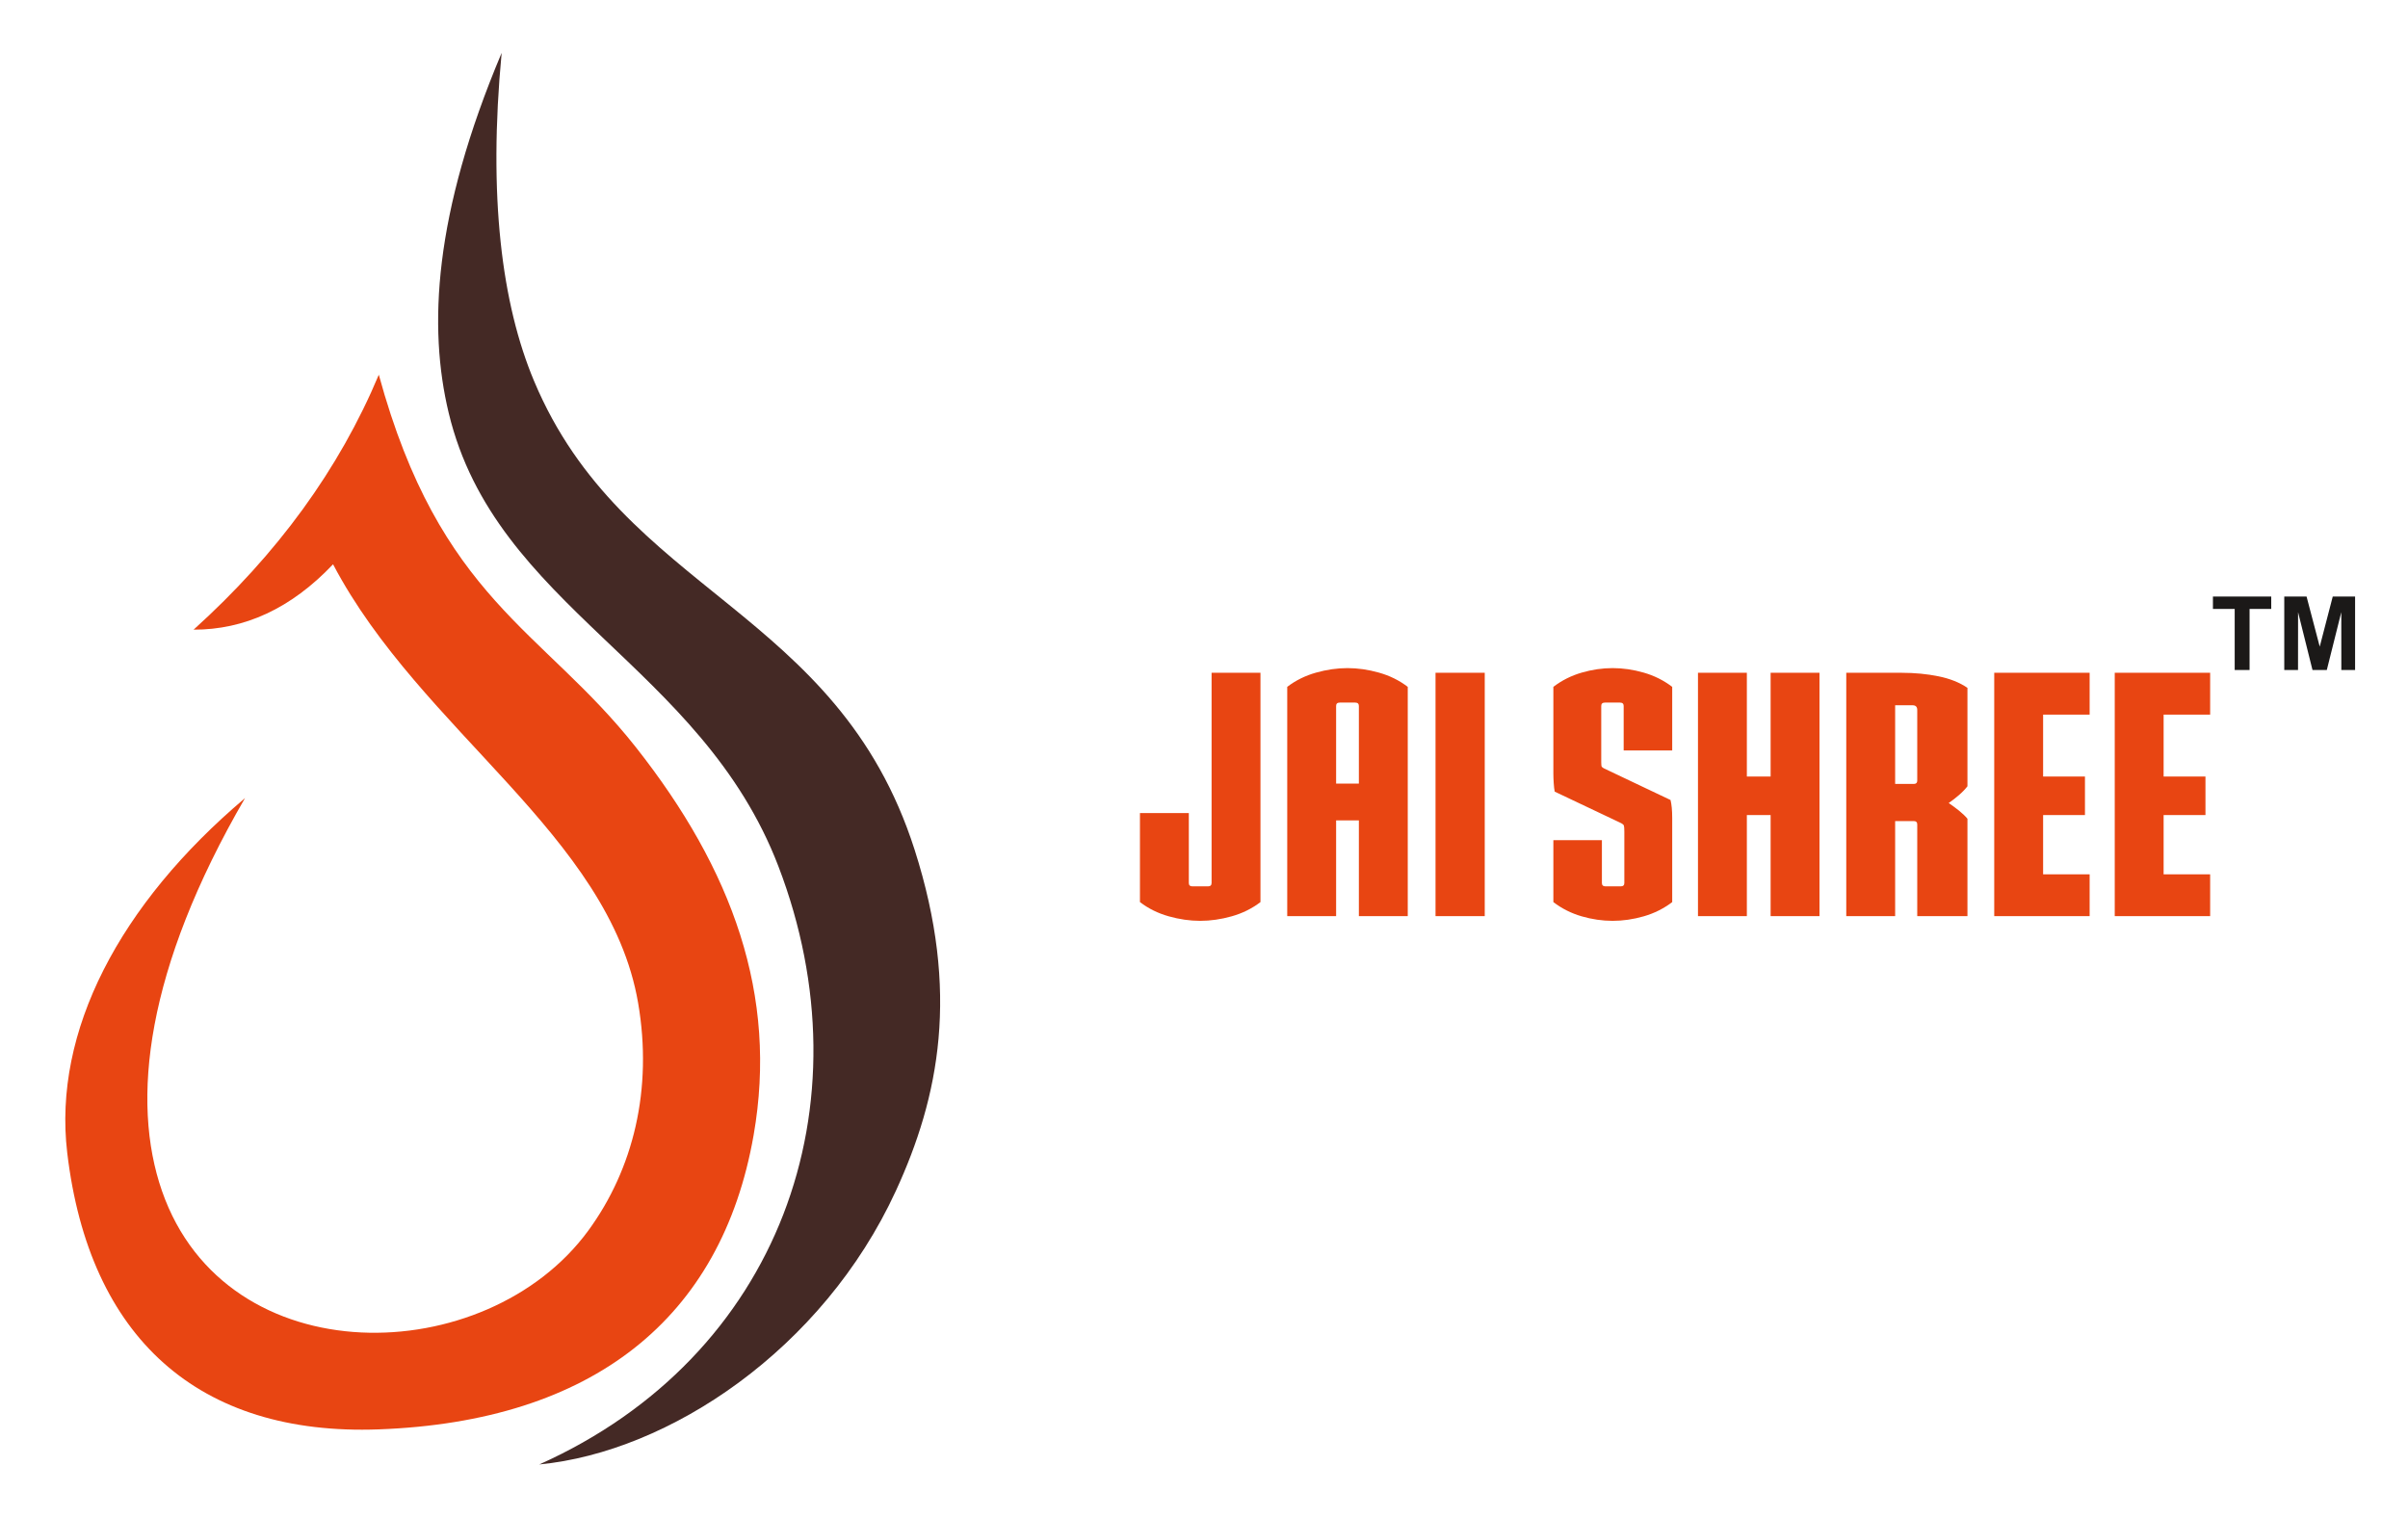
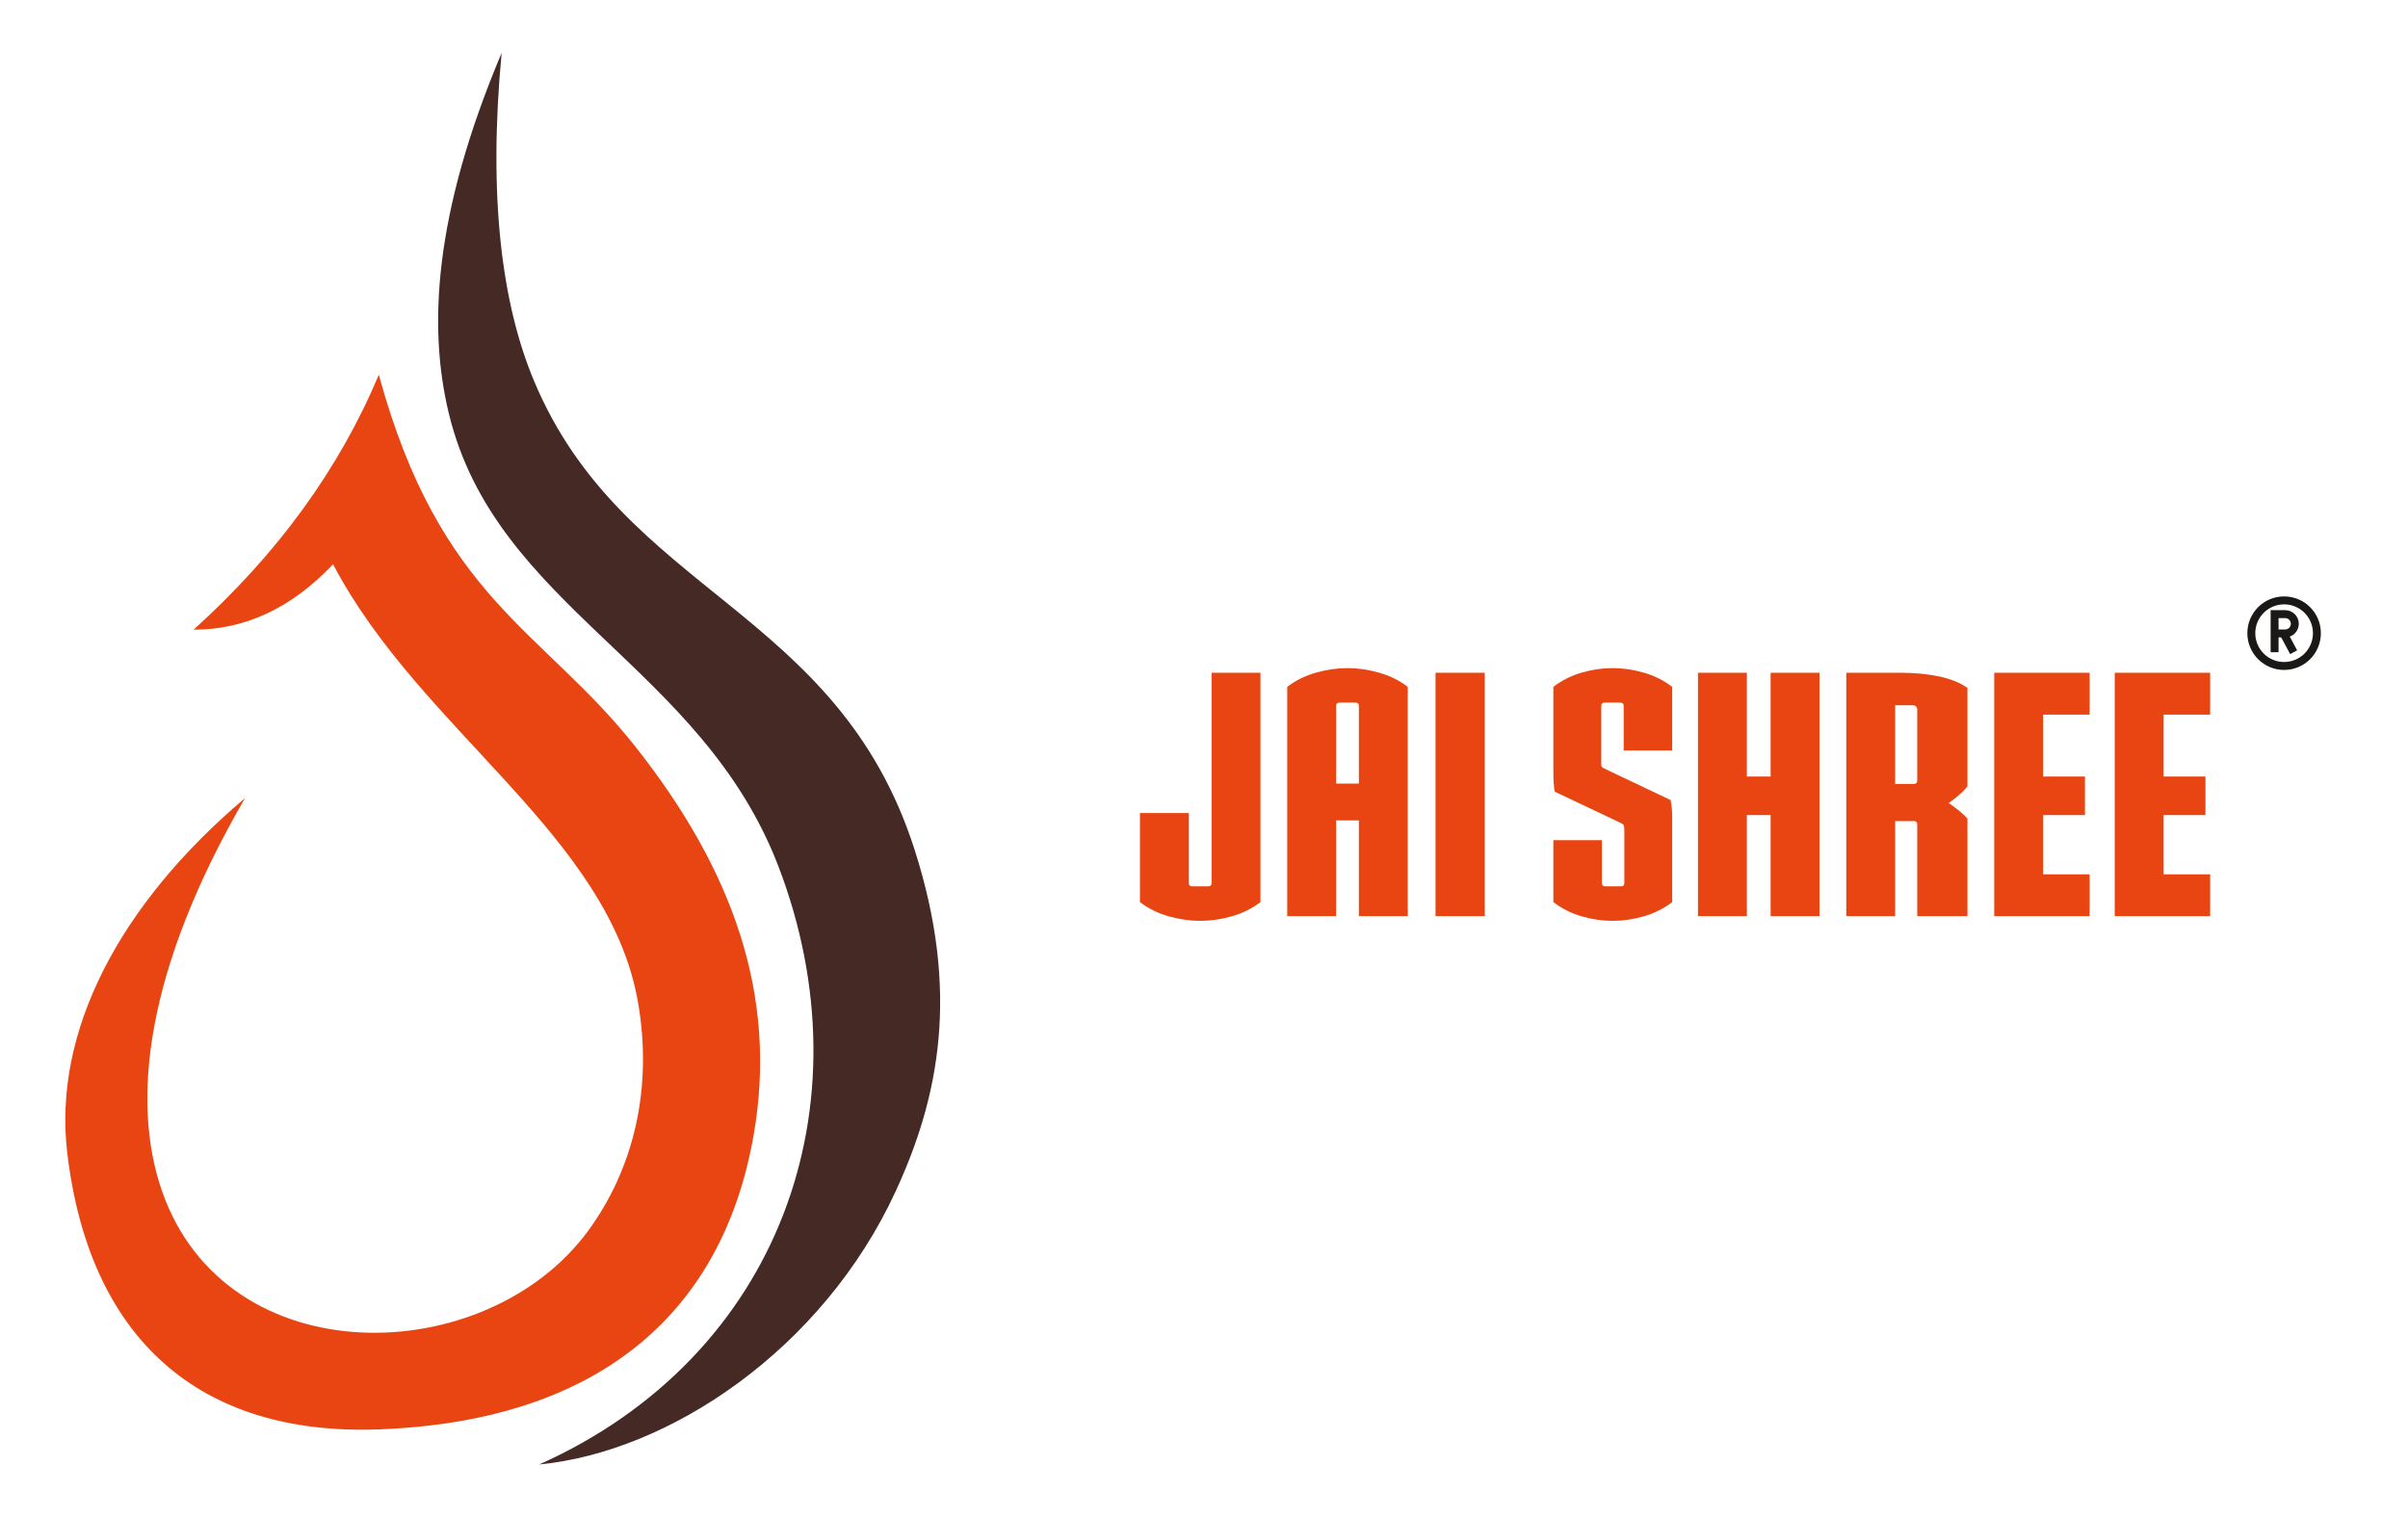
<svg xmlns="http://www.w3.org/2000/svg" viewBox="0 0 455.22 286.85">
  <g transform="translate(-210.58 -220.66)">
    <path fill="#442925" fill-rule="evenodd" d="  M357.747,384.469 C343.158,346.342 304.257,335.552 295.406,298.728 C291.523,282.573 292.526,261.2 305.414,230.658 C302.847,257.817 305.424,278.116 311.549,292.707 C328.452,332.974 368.855,335.596 383.485,381.306 C392.086,408.174 388.126,428.015 379.932,445.803 C366.123,475.782 337.082,495.137 312.531,497.507 C358.046,477.11 374.977,429.499 357.747,384.469 Z" />
    <path fill="#E84512" fill-rule="evenodd" d="  M273.542,327.337 C265.539,335.773 256.718,339.713 247.178,339.695 C263.007,325.411 274.703,309.356 282.193,291.499 C293.785,334.001 313.134,339.541 330.801,361.939 C349.072,385.101 357.67,408.847 353.046,435.264 C346.969,469.976 322.572,489.38 282.193,490.876 C248.097,492.138 227.42,473.567 223.286,438.56 C220.581,415.647 233.164,391.604 256.899,371.538 C238.132,403.861 235.281,428.79 241.201,445.806 C253.391,480.841 302.547,479.601 321.79,453.303 C330.301,441.673 334.016,426.593 331.213,410.259 C325.768,378.542 290.107,358.841 273.542,327.337 Z" />
  </g>
  <g transform="translate(19.10 -402.15)">
    <path fill="#E84512" fill-rule="evenodd" d="  M209.944,529.338 L219.184,529.338 L219.184,572.687 C217.58,573.91 215.766,574.807 213.74,575.376 C211.716,575.946 209.733,576.23 207.792,576.23 C205.851,576.23 203.868,575.946 201.844,575.376 C199.818,574.807 198.004,573.91 196.401,572.687 L196.401,555.854 L205.641,555.854 L205.641,569.081 C205.641,569.501 205.872,569.713 206.337,569.713 L209.247,569.713 C209.712,569.713 209.944,569.501 209.944,569.081 L209.944,529.338 Z Z M247.028,575.345 L237.788,575.345 L237.788,557.245 L233.485,557.245 L233.485,575.345 L224.245,575.345 L224.245,531.996 C225.849,530.772 227.662,529.876 229.688,529.307 C231.712,528.736 233.697,528.451 235.636,528.451 C237.578,528.451 239.56,528.736 241.584,529.307 C243.61,529.876 245.424,530.772 247.028,531.996 L247.028,575.345 Z Z M237.788,550.284 L237.788,535.603 C237.788,535.181 237.556,534.97 237.093,534.97 L234.182,534.97 C233.716,534.97 233.485,535.181 233.485,535.603 L233.485,550.284 L237.788,550.284 Z Z M261.582,575.345 L252.279,575.345 L252.279,529.338 L261.582,529.338 L261.582,575.345 Z Z M283.606,546.235 C283.606,546.698 283.637,546.983 283.7,547.088 C283.763,547.194 283.922,547.31 284.175,547.436 L296.705,553.386 C296.915,554.23 297.021,555.369 297.021,556.803 L297.021,572.687 C295.418,573.91 293.625,574.807 291.642,575.376 C289.66,575.946 287.697,576.23 285.757,576.23 C283.816,576.23 281.865,575.946 279.903,575.376 C277.94,574.807 276.158,573.91 274.556,572.687 L274.556,560.979 L283.731,560.979 L283.731,569.081 C283.731,569.501 283.963,569.713 284.428,569.713 L287.275,569.713 C287.74,569.713 287.972,569.501 287.972,569.081 L287.972,559.334 C287.972,558.743 287.94,558.364 287.877,558.195 C287.813,558.027 287.55,557.836 287.086,557.626 L274.809,551.804 C274.725,551.382 274.66,550.834 274.619,550.159 C274.577,549.483 274.556,548.893 274.556,548.386 L274.556,531.996 C276.158,530.772 277.94,529.876 279.903,529.307 C281.865,528.736 283.816,528.451 285.757,528.451 C287.697,528.451 289.66,528.736 291.642,529.307 C293.625,529.876 295.418,530.772 297.021,531.996 L297.021,544.02 L287.846,544.02 L287.846,535.603 C287.846,535.181 287.612,534.97 287.149,534.97 L284.301,534.97 C283.837,534.97 283.606,535.181 283.606,535.603 L283.606,546.235 Z Z M301.894,529.338 L311.134,529.338 L311.134,548.955 L315.627,548.955 L315.627,529.338 L324.867,529.338 L324.867,575.345 L315.627,575.345 L315.627,556.232 L311.134,556.232 L311.134,575.345 L301.894,575.345 L301.894,529.338 Z Z M339.168,550.347 L342.712,550.347 C343.134,550.347 343.345,550.137 343.345,549.715 L343.345,536.362 C343.345,535.771 343.049,535.477 342.458,535.477 L339.168,535.477 L339.168,550.347 Z Z M343.345,558.005 C343.345,557.583 343.134,557.373 342.712,557.373 L339.168,557.373 L339.168,575.345 L329.928,575.345 L329.928,529.338 L340.434,529.338 C342.88,529.338 345.191,529.56 347.364,530.002 C349.537,530.446 351.361,531.174 352.837,532.185 L352.837,550.791 C352.415,551.339 351.889,551.888 351.255,552.436 C350.623,552.985 349.969,553.49 349.294,553.955 C349.969,554.419 350.623,554.904 351.255,555.41 C351.889,555.916 352.415,556.423 352.837,556.929 L352.837,575.345 L343.345,575.345 L343.345,558.005 Z Z M357.9,529.338 L375.936,529.338 L375.936,537.248 L367.14,537.248 L367.14,548.955 L375.051,548.955 L375.051,556.232 L367.14,556.232 L367.14,567.434 L375.936,567.434 L375.936,575.345 L357.9,575.345 L357.9,529.338 Z Z M380.681,529.338 L398.718,529.338 L398.718,537.248 L389.921,537.248 L389.921,548.955 L397.832,548.955 L397.832,556.232 L389.921,556.232 L389.921,567.434 L398.718,567.434 L398.718,575.345 L380.681,575.345 L380.681,529.338 Z" />
-     <path fill="#1b1918" fill-rule="evenodd" d="  M403.357,528.814 L403.357,517.268 L399.244,517.268 L399.244,514.921 L410.265,514.921 L410.265,517.268 L406.17,517.268 L406.17,528.814 L403.357,528.814 Z Z M412.729,528.814 L412.729,514.921 L416.943,514.921 L419.433,524.396 L421.895,514.921 L426.118,514.921 L426.118,528.814 L423.518,528.814 L423.508,517.877 L420.769,528.814 L418.067,528.814 L415.339,517.877 L415.329,528.814 L412.729,528.814 Z" />
+     <g fill="none" stroke="#1b1918" stroke-width="1.5">
+       <circle cx="412.7" cy="521.85" r="6.2" />
+       <path d="M410.9,525.45 L410.9,518.25 L412.9,518.25 A1.82,1.82 0 0 1 412.9,521.9 L410.9,521.9 M412.6,521.9 L414.5,525.45" />
+     </g>
  </g>
</svg>
